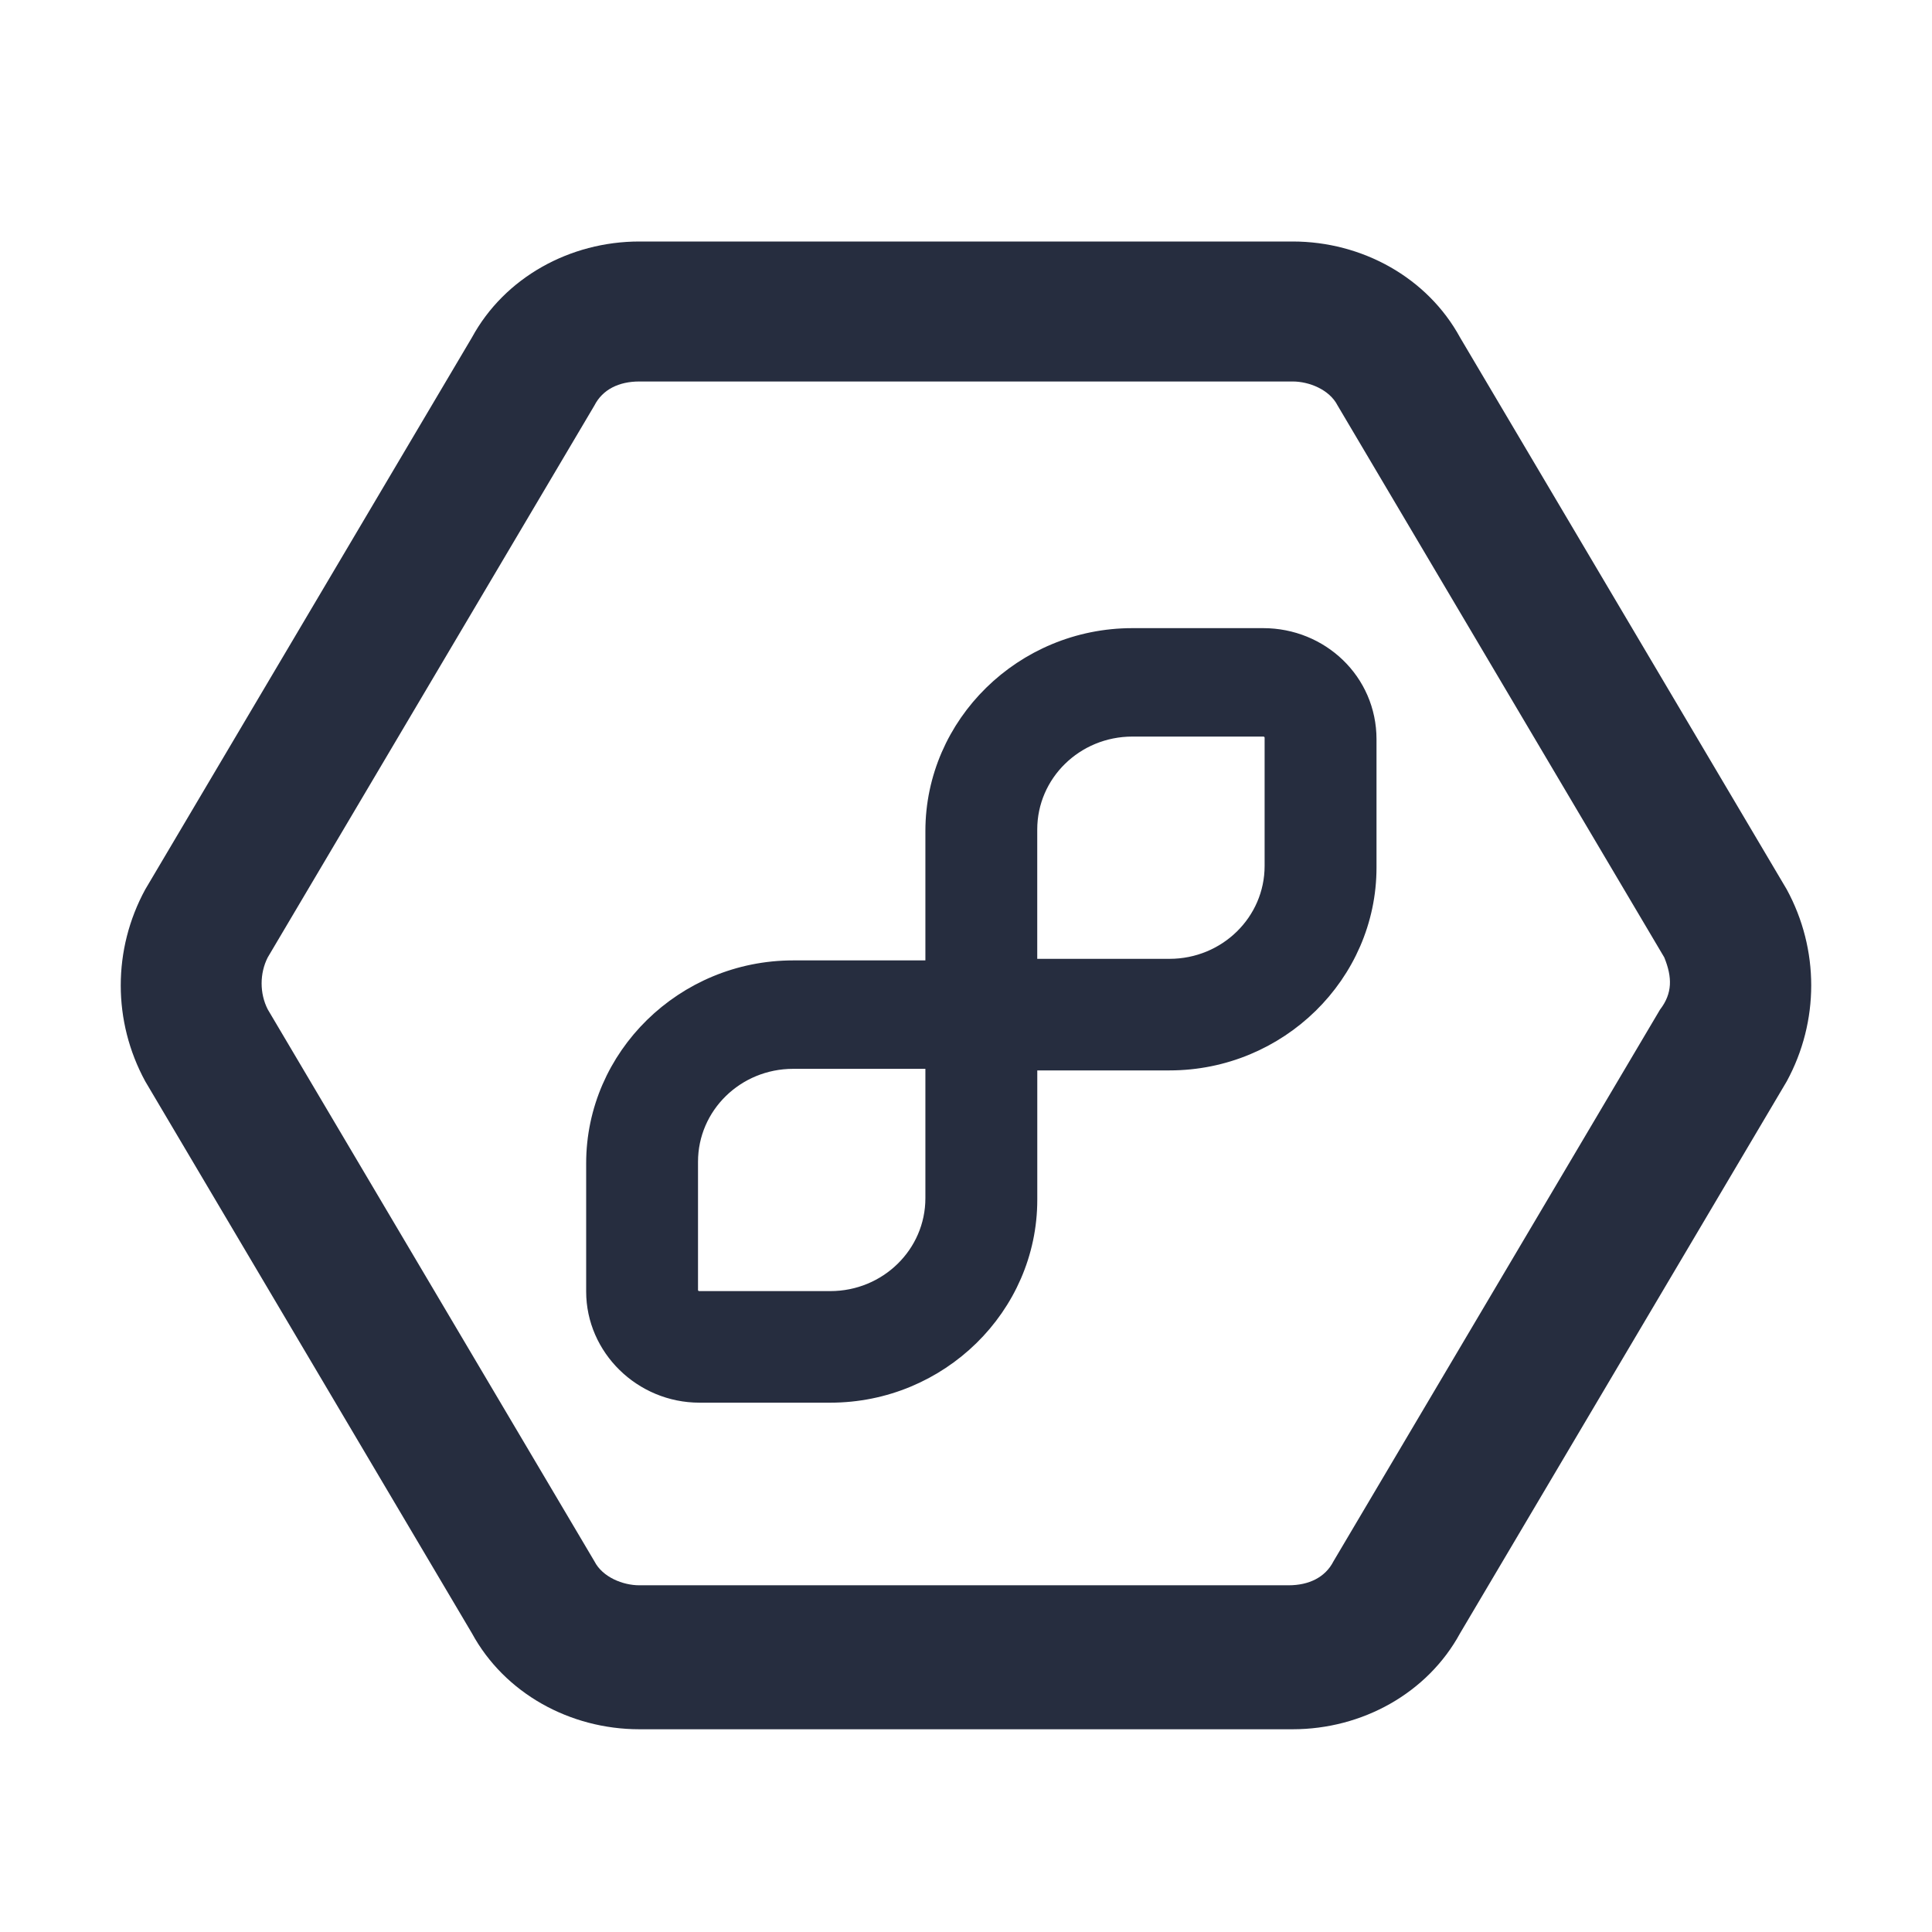
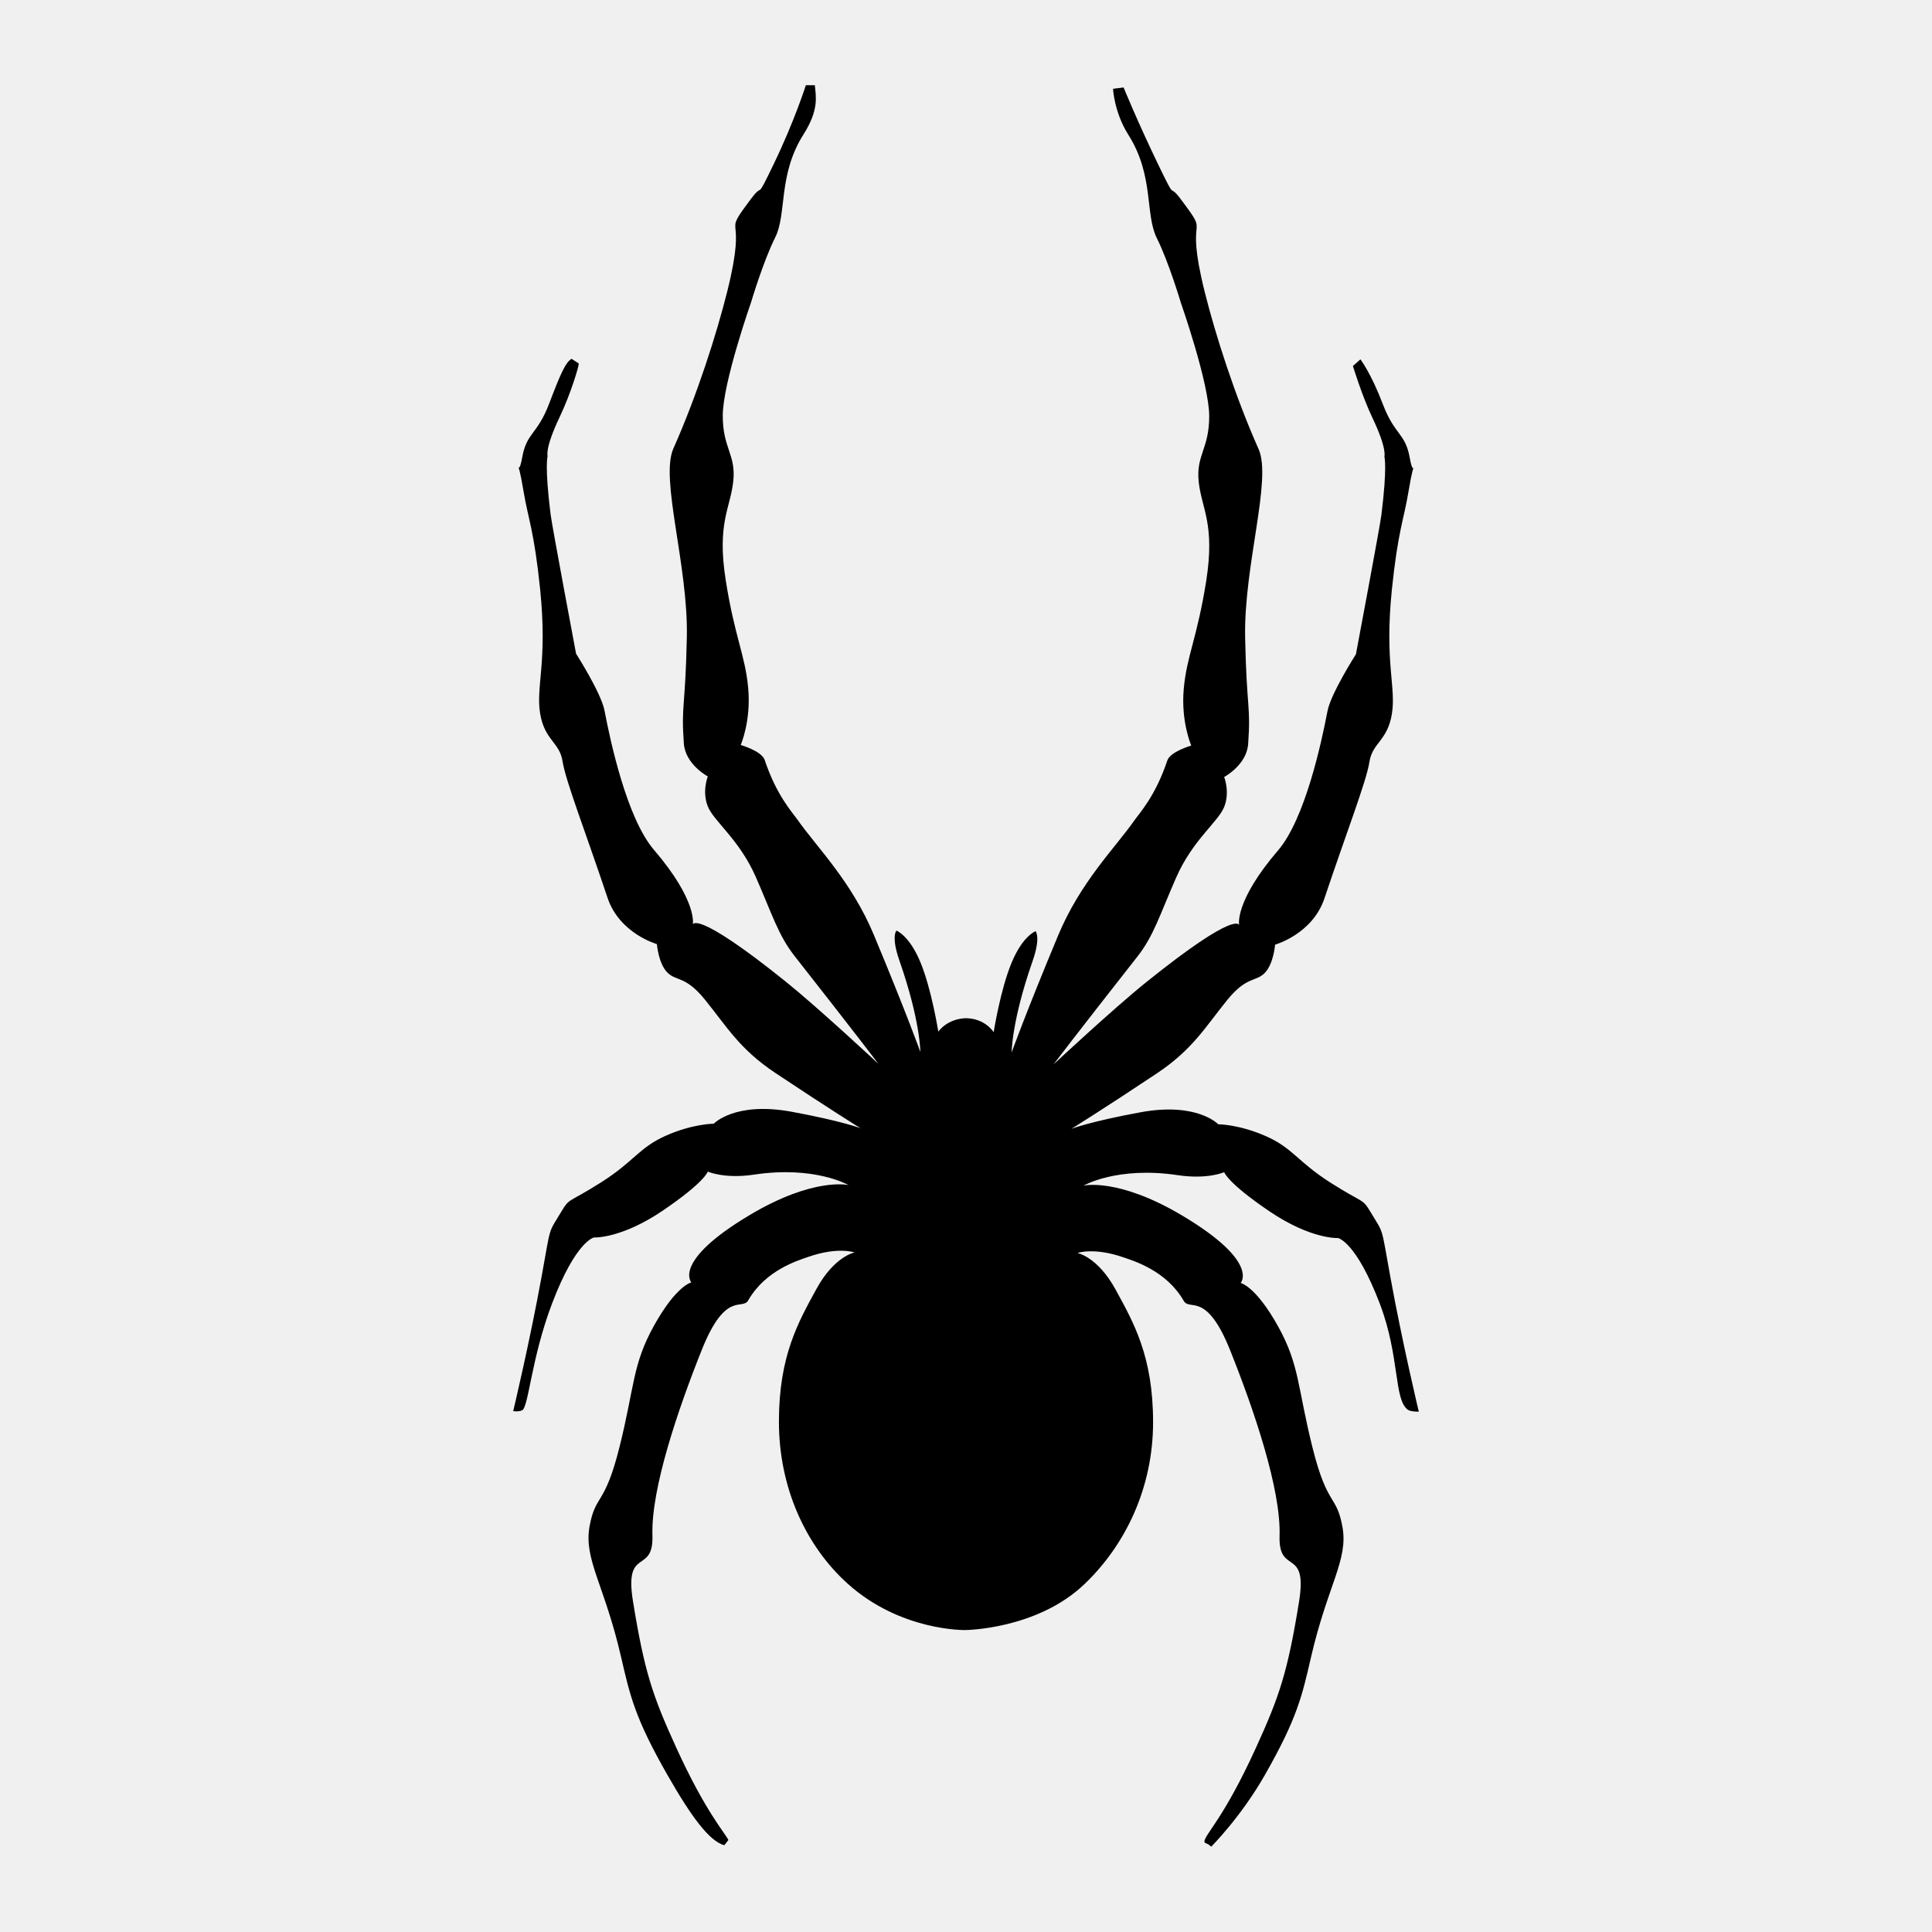
- <svg xmlns="http://www.w3.org/2000/svg" fill="none" height="48" viewBox="0 0 48 48" width="48">
-   <path d="m0 0h48v48h-48z" fill="#fff" />
-   <g fill="#262d3f">
-     <path d="m44.391 22.097-8.116-13.712c-.812-1.49-2.435-2.385-4.159-2.385h-16.232c-1.725 0-3.348.894-4.159 2.385l-8.116 13.712c-.812 1.49-.812 3.279 0 4.769l8.116 13.712c.811 1.491 2.435 2.385 4.159 2.385h16.232c1.725 0 3.348-.894 4.159-2.385l8.116-13.712c.811-1.49.811-3.279 0-4.769zm-3.145 2.981-8.116 13.712c-.203.398-.609.596-1.116.596h-16.13c-.406 0-.913-.199-1.116-.596l-8.116-13.712c-.203-.397-.203-.894 0-1.292l8.116-13.712c.203-.398.609-.596 1.116-.596h16.232c.406 0 .913.199 1.116.596l8.116 13.712c.203.497.203.894-.101 1.292z" />
-     <path d="m31.384 15.856h-3.251c-2.69 0-4.892 2.157-4.892 4.792v3.463h-3.536c-2.69 0-4.892 2.157-4.892 4.792v3.184c0 1.377 1.159 2.512 2.565 2.512h3.251c2.69 0 4.892-2.157 4.892-4.792v-3.463h3.536c2.69 0 4.892-2.157 4.892-4.792v-3.184c0-1.421-1.164-2.512-2.565-2.512zm-8.143 13.912c0 1.415-1.169 2.559-2.613 2.559h-3.251c-.16 0-.285-.123-.285-.279v-3.184c0-1.414 1.169-2.559 2.613-2.559h3.536zm8.428-8.255c0 1.414-1.169 2.559-2.613 2.559h-3.536v-3.463c0-1.414 1.169-2.559 2.613-2.559h3.251c.16 0 .285.123.285.279z" stroke="#262d3f" stroke-width=".5" />
+ <svg xmlns="http://www.w3.org/2000/svg" width="50" height="50" viewBox="0 0 192.756 192.756">
+   <g fill-rule="evenodd" clip-rule="evenodd">
+     <path fill="#fff" fill-opacity="0" d="M0 0h192.756v192.756H0V0z" />
+     <path d="M96.289 101.586c2.016-.008 2.848 1.4 2.848 1.4s.672-4.256 1.793-6.943c1.119-2.689 2.389-3.137 2.389-3.137s.545.576-.299 2.987c-2.09 5.974-2.09 9.111-2.09 9.111s1.414-3.934 4.629-11.65c2.24-5.377 5.707-8.771 7.617-11.5.521-.747 2.102-2.424 3.285-5.975.299-.896 2.391-1.493 2.391-1.493s-1.047-2.39-.748-5.675c.299-3.286 1.344-5.078 2.24-10.753s-.447-7.169-.746-9.858c-.299-2.688 1.045-3.285 1.045-6.571 0-3.285-2.838-11.351-2.838-11.351s-1.193-4.032-2.389-6.422-.256-6.228-2.838-10.305c-1.42-2.24-1.531-4.593-1.531-4.593l1.055-.131s1.373 3.379 3.463 7.71c1.91 3.956.896 1.643 2.24 3.435 3.148 4.195.252.706 2.391 9.259 1.045 4.182 2.986 10.306 5.377 15.682 1.346 3.03-1.494 11.649-1.346 18.818.15 7.169.578 6.705.301 10.604-.15 2.091-2.391 3.286-2.391 3.286s.596 1.494 0 2.987c-.598 1.494-3.137 3.286-4.779 7.02-1.643 3.733-2.24 5.825-3.883 7.916-6.098 7.758-8.365 10.752-8.365 10.752s6.039-5.627 9.262-8.213c9.109-7.319 9.258-5.676 9.258-5.676s-.525-2.323 3.885-7.467c2.688-3.137 4.33-10.754 4.928-13.89.336-1.766 2.838-5.675 2.838-5.675s2.391-12.694 2.539-13.89c.611-4.888.299-5.825.299-5.825s.299-.747-1.195-3.883c-1.045-2.197-1.943-5.161-1.943-5.161l.748-.664s1.047 1.344 2.24 4.48c1.195 3.136 2.24 2.838 2.689 5.376.447 2.539.613-1.141-.15 3.435-.447 2.688-1.045 3.883-1.643 9.708-.746 7.286.449 9.708 0 12.396-.447 2.688-1.941 2.838-2.24 4.78-.299 1.941-2.344 7.184-4.48 13.591-1.193 3.584-4.928 4.63-4.928 4.63s-.15 1.941-1.047 2.838c-.895.896-1.791.299-3.732 2.688-2.172 2.674-3.436 4.93-7.02 7.318-5.48 3.654-8.514 5.525-8.514 5.525s1.867-.721 6.869-1.643c5.676-1.045 7.768 1.195 7.768 1.195s2.09 0 4.779 1.195c2.688 1.195 3.137 2.539 6.422 4.629 3.404 2.168 3.137 1.494 4.033 2.988 1.32 2.203.994 1.213 1.941 6.422 1.195 6.57 2.838 13.441 2.838 13.441s-.799.006-1.07-.178c-1.436-.977-.805-5.301-2.812-10.576-2.391-6.273-4.184-6.57-4.184-6.57s-2.688.148-6.869-2.689-4.48-3.883-4.48-3.883-1.645.746-4.631.299c-6.055-.908-9.408 1.045-9.408 1.045s3.451-.83 9.857 2.988c7.766 4.629 5.824 6.721 5.824 6.721s1.494.299 3.734 4.33c2.154 3.879 1.92 6.039 3.436 12.098 1.492 5.975 2.389 4.629 2.986 7.916.598 3.285-1.475 5.793-3.137 12.994-.896 3.883-1.377 6.104-4.631 11.797-2.389 4.182-5.33 7.113-5.33 7.113-.373-.41-.719-.295-.672-.561.146-.797 1.939-2.312 5.107-9.24 2.389-5.227 3.193-7.627 4.33-14.637.896-5.525-2.07-2.588-1.941-6.57.15-4.631-2.539-12.547-4.93-18.52-2.389-5.975-4.031-3.883-4.629-4.93-1.729-3.023-4.994-3.988-5.973-4.33-2.988-1.047-4.631-.449-4.631-.449s2.016.373 3.809 3.66c1.793 3.285 3.734 6.646 3.734 13.217 0 6.572-2.771 12.262-6.834 16.148-4.742 4.541-11.902 4.594-11.902 4.594s-6.469.135-11.761-4.65c-4.17-3.77-6.833-9.576-6.833-16.148 0-6.57 1.942-9.932 3.733-13.217 1.792-3.285 3.809-3.658 3.809-3.658s-1.643-.598-4.63.447c-.979.344-4.246 1.307-5.974 4.33-.597 1.047-2.24-1.045-4.629 4.93s-5.079 13.891-4.928 18.52c.128 3.982-2.838 1.045-1.942 6.572 1.136 7.008 1.942 9.408 4.331 14.635 2.886 6.314 4.771 8.375 5.19 9.186l-.411.523c-1.494-.412-3.286-2.838-5.676-7.02-3.253-5.693-3.733-7.916-4.629-11.799-1.662-7.201-3.734-9.709-3.137-12.994s1.494-1.941 2.987-7.916c1.515-6.059 1.28-8.219 3.435-12.098 2.24-4.031 3.734-4.33 3.734-4.33s-1.941-2.092 5.824-6.721c6.405-3.818 9.858-2.986 9.858-2.986s-3.354-1.955-9.41-1.047c-2.987.449-4.63-.299-4.63-.299s-.299 1.047-4.48 3.883c-4.182 2.838-6.87 2.689-6.87 2.689s-1.792.299-4.182 6.57c-2.091 5.49-2.353 10.418-3 10.678-.243.098-.529.133-.884.076 0 0 1.643-6.869 2.837-13.441.947-5.207.62-4.219 1.941-6.422.896-1.494.628-.82 4.033-2.986 3.286-2.092 3.734-3.436 6.422-4.631 2.688-1.195 4.78-1.195 4.78-1.195s2.09-2.24 7.766-1.193c5.002.922 6.87 1.643 6.87 1.643s-3.032-1.873-8.513-5.525c-3.584-2.391-4.848-4.646-7.02-7.318-1.941-2.391-2.838-1.793-3.734-2.689-.896-.896-1.045-2.837-1.045-2.837s-3.734-1.045-4.929-4.63c-2.136-6.407-4.182-11.649-4.48-13.591-.298-1.941-1.793-2.091-2.24-4.779-.448-2.688.748-5.109 0-12.396-.597-5.825-1.195-7.02-1.643-9.708-.763-4.577-.597-.896-.15-3.436.449-2.539 1.495-2.24 2.689-5.376 1.194-3.137 1.643-4.107 2.24-4.48l.716.469c.03.24-.791 3.003-1.911 5.355-1.495 3.137-1.195 3.883-1.195 3.883s-.312.937.299 5.825c.149 1.195 2.539 13.89 2.539 13.89s2.501 3.908 2.838 5.675c.597 3.137 2.24 10.753 4.928 13.89 4.409 5.145 3.883 7.468 3.883 7.468s.15-1.643 9.26 5.675c3.221 2.588 9.26 8.215 9.26 8.215s-2.267-2.994-8.364-10.754c-1.643-2.091-2.24-4.182-3.883-7.916s-4.182-5.526-4.779-7.02c-.597-1.493 0-2.987 0-2.987s-2.24-1.194-2.39-3.285c-.278-3.899.149-3.436.299-10.604.149-7.169-2.691-15.788-1.345-18.818 2.391-5.377 4.332-11.5 5.377-15.682 2.139-8.554-.757-5.064 2.39-9.26 1.345-1.792.331.521 2.24-3.435 2.091-4.331 3.211-7.878 3.211-7.878h.896c.112 1.12.423 2.454-1.12 4.891-2.582 4.077-1.643 7.916-2.838 10.305-1.195 2.39-2.39 6.422-2.39 6.422s-2.837 8.065-2.837 11.351c0 3.286 1.344 3.883 1.045 6.571-.299 2.688-1.643 4.182-.747 9.857.896 5.675 1.942 7.468 2.24 10.753.299 3.286-.747 5.675-.747 5.675s2.092.598 2.391 1.494c1.183 3.551 2.763 5.227 3.285 5.974 1.91 2.728 5.377 6.124 7.617 11.5 3.215 7.716 4.629 11.649 4.629 11.649s0-3.137-2.09-9.11c-.844-2.411-.299-2.987-.299-2.987s1.269.448 2.389 3.136 1.792 6.946 1.792 6.946.896-1.354 2.912-1.346h-.238v.002z" />
  </g>
</svg>
